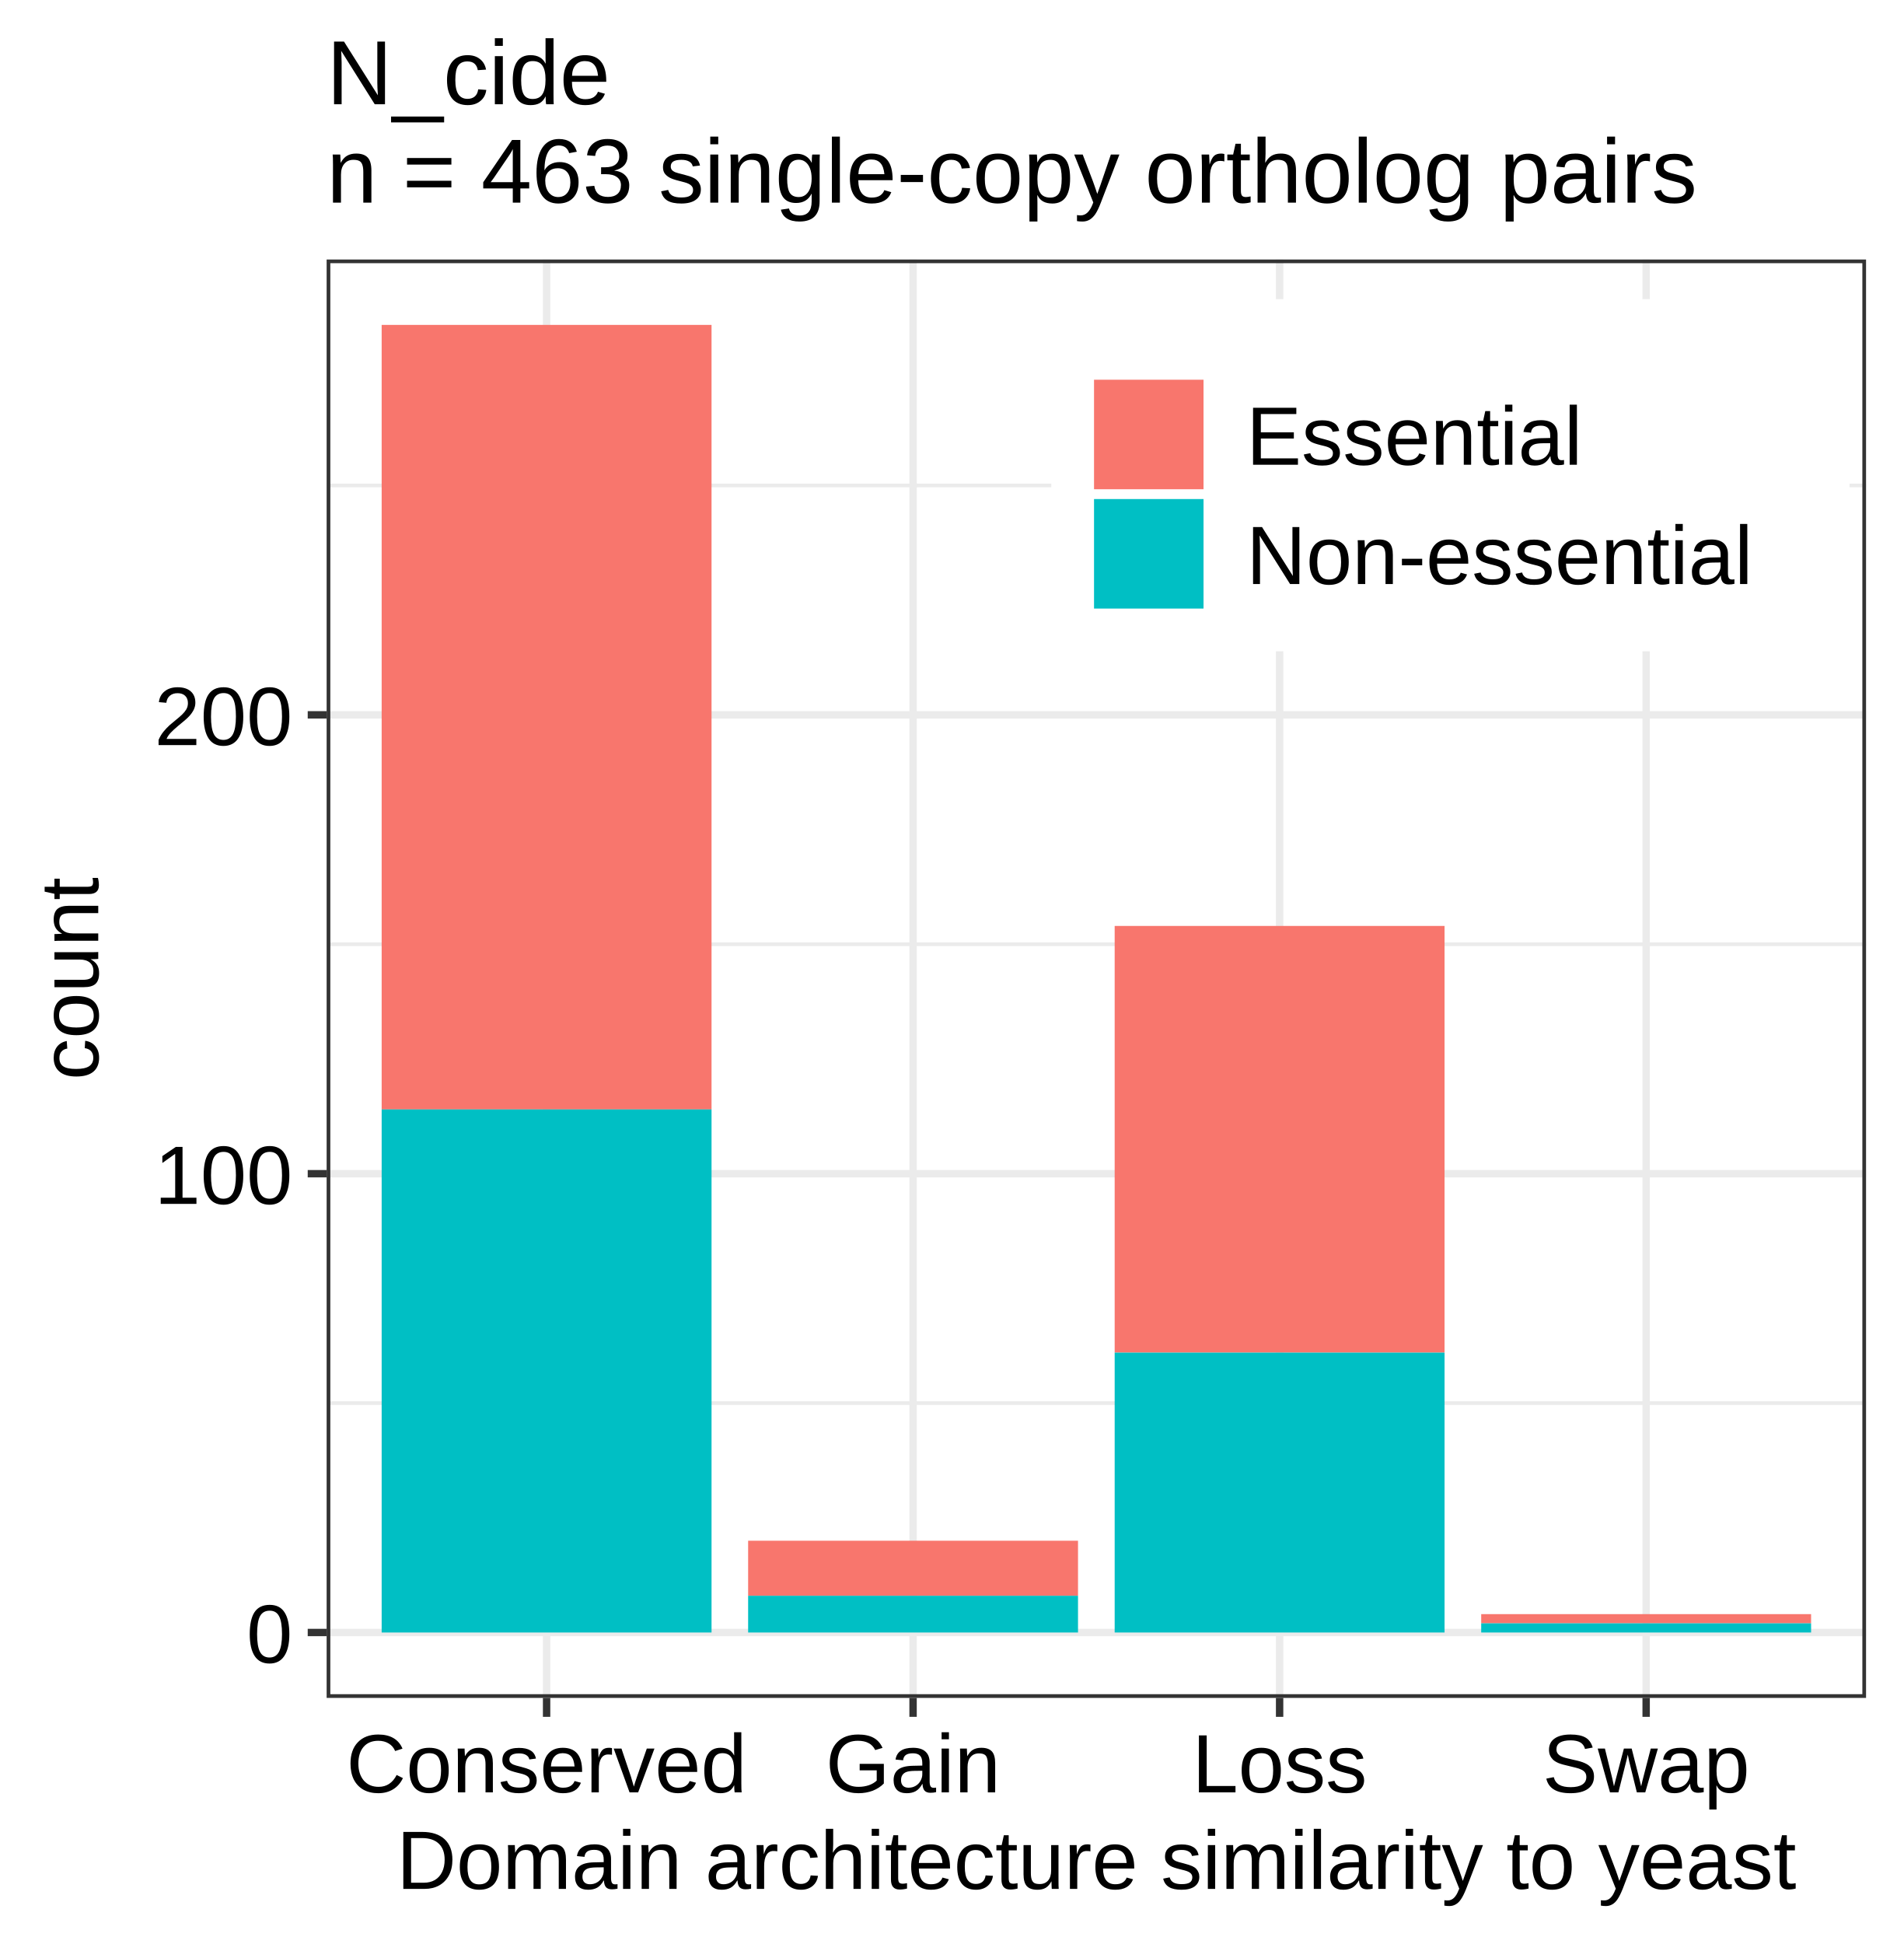
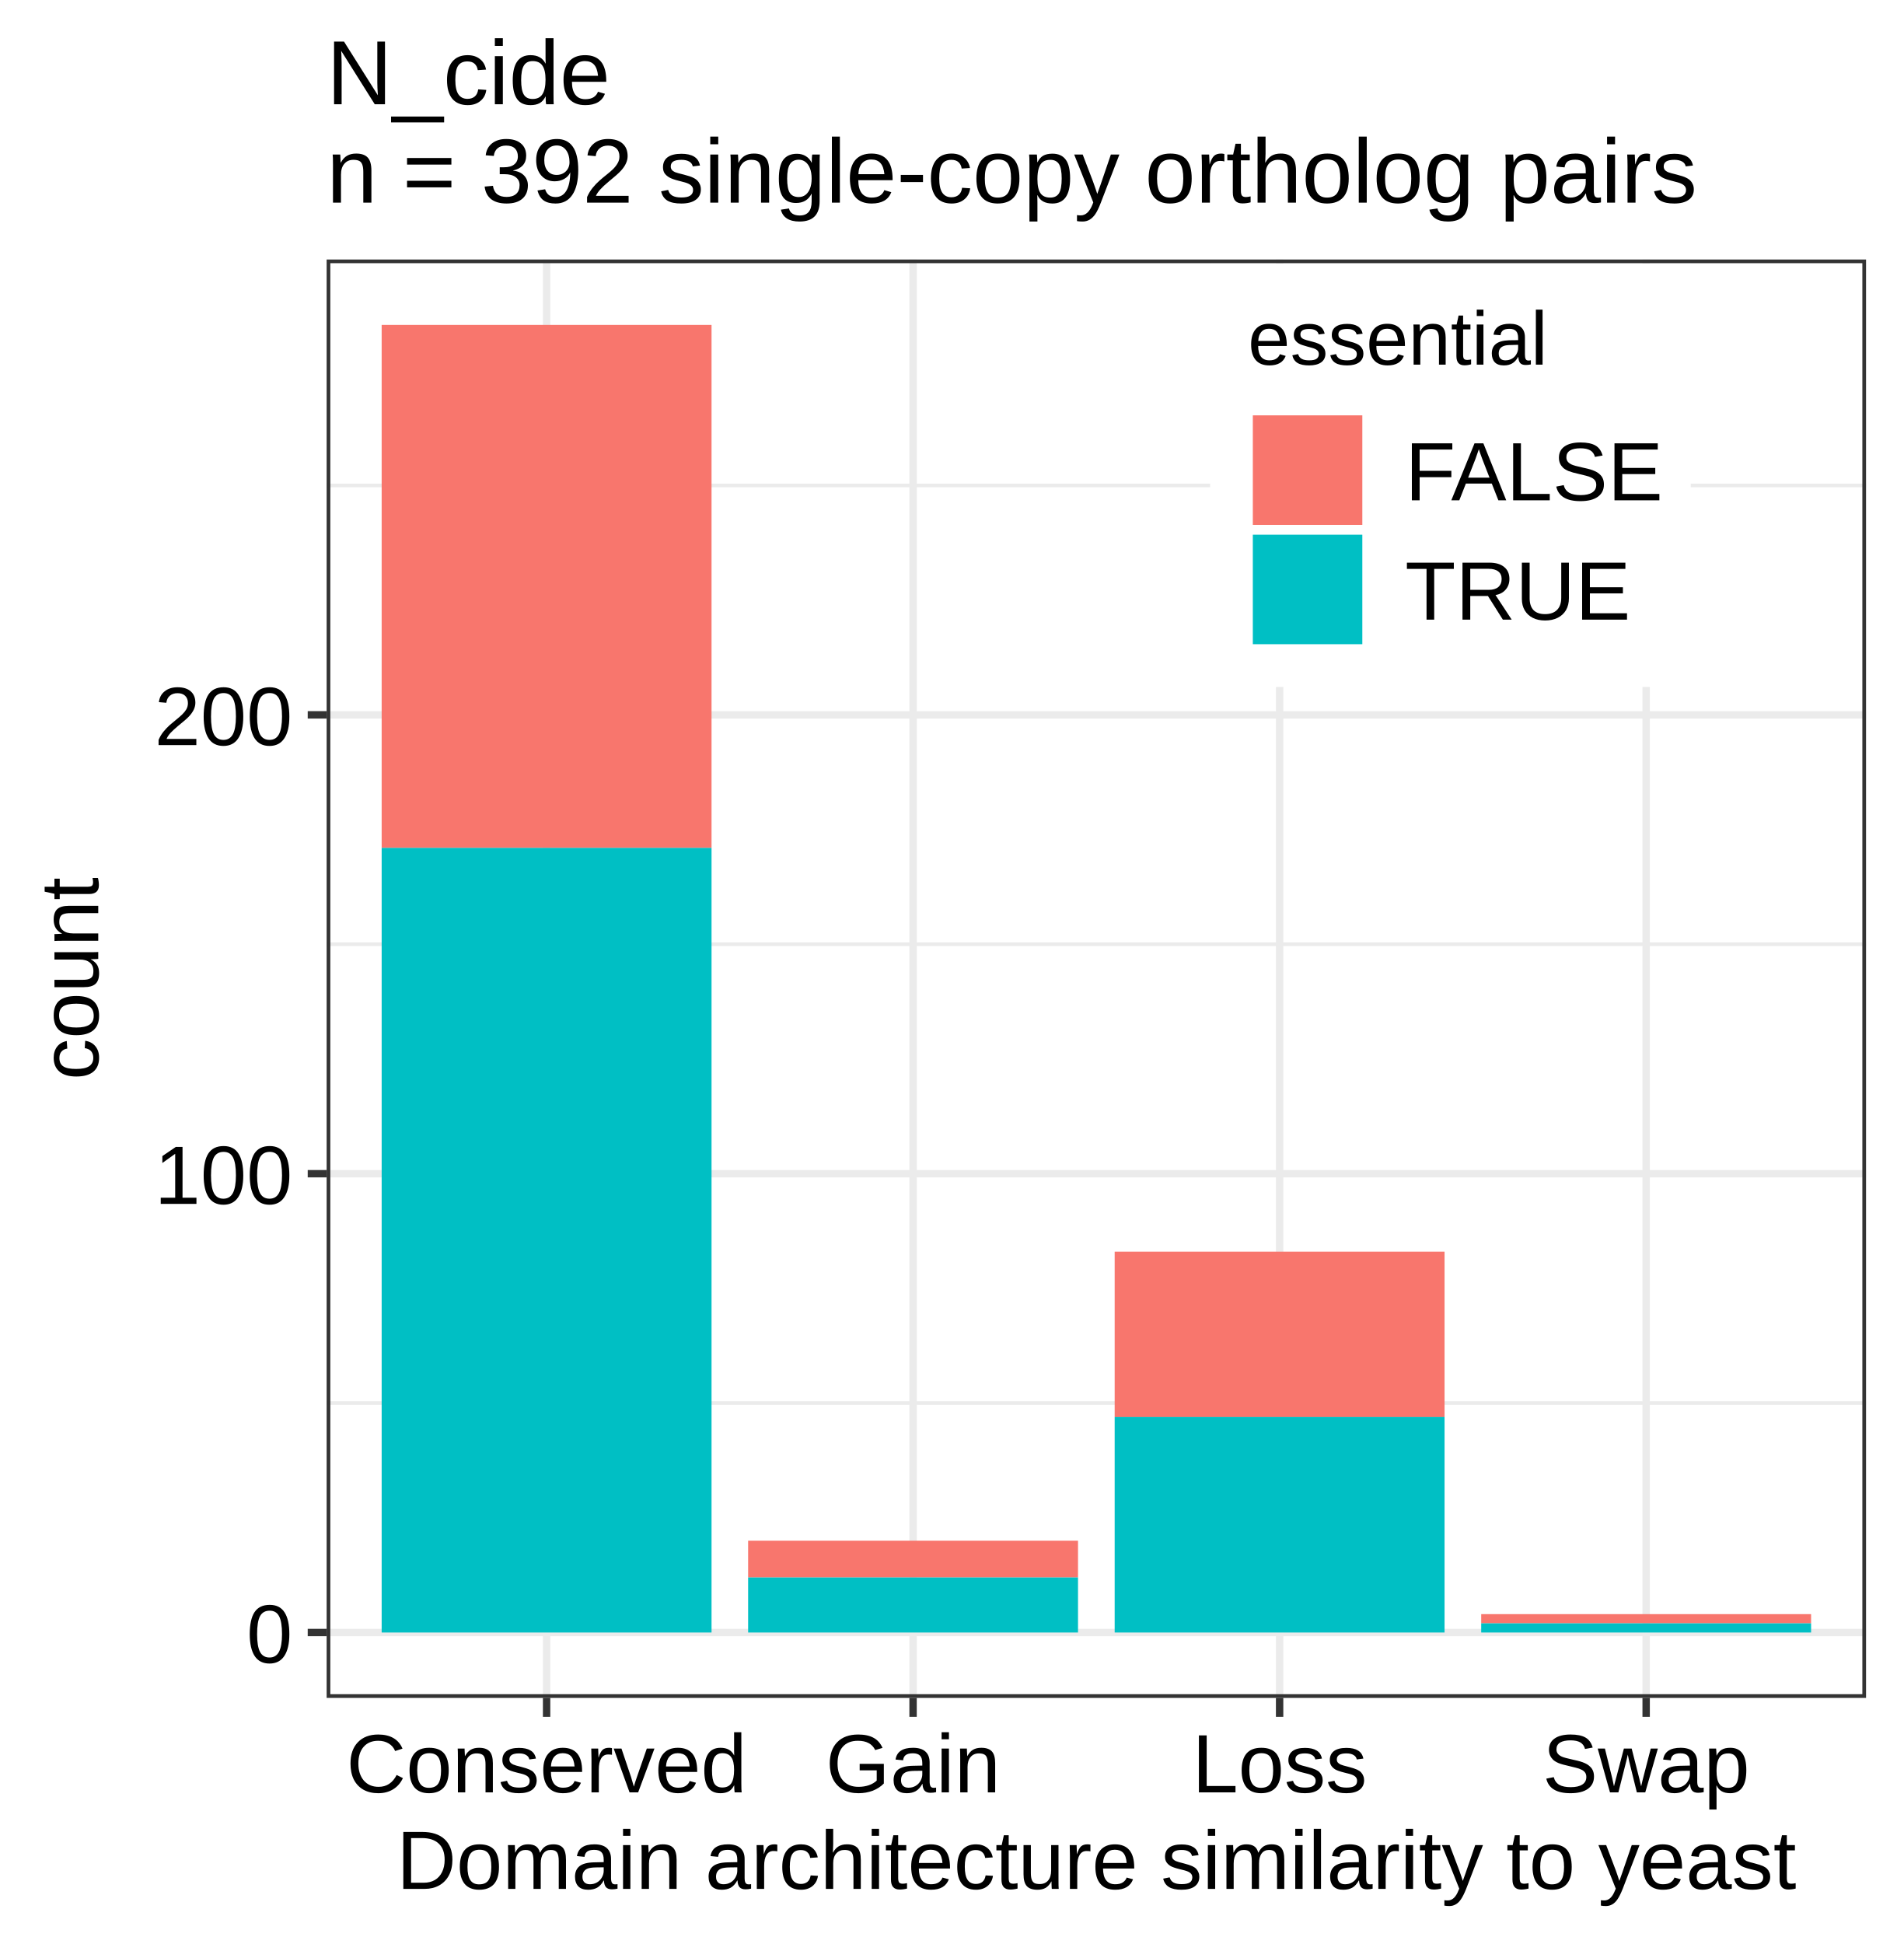
<svg xmlns="http://www.w3.org/2000/svg" class="svglite" width="275.76pt" height="281.52pt" viewBox="0 0 275.76 281.52">
  <defs>
    <style type="text/css">
    .svglite line, .svglite polyline, .svglite polygon, .svglite path, .svglite rect, .svglite circle {
      fill: none;
      stroke: #000000;
      stroke-linecap: round;
      stroke-linejoin: round;
      stroke-miterlimit: 10.00;
    }
    .svglite text {
      white-space: pre;
    }
  </style>
  </defs>
  <rect width="100%" height="100%" style="stroke: none; fill: #FFFFFF;" />
  <defs>
    <clipPath id="cpMC4wMHwyNzUuNzZ8MC4wMHwyODEuNTI=">
      <rect x="0.00" y="0.00" width="275.76" height="281.52" />
    </clipPath>
  </defs>
  <g clip-path="url(#cpMC4wMHwyNzUuNzZ8MC4wMHwyODEuNTI=)">
    <rect x="-0" y="-0" width="275.76" height="281.52" style="stroke-width: 1.07; stroke: #FFFFFF; fill: #FFFFFF;" />
  </g>
  <defs>
    <clipPath id="cpNDcuMzF8MjcwLjI4fDM3LjU4fDI0NS44OA==">
      <rect x="47.31" y="37.58" width="222.97" height="208.30" />
    </clipPath>
  </defs>
  <g clip-path="url(#cpNDcuMzF8MjcwLjI4fDM3LjU4fDI0NS44OA==)">
    <rect x="47.31" y="37.58" width="222.97" height="208.30" style="stroke-width: 1.07; stroke: none; fill: #FFFFFF;" />
    <polyline points="47.31,203.19 270.28,203.19 " style="stroke-width: 0.53; stroke: #EBEBEB; stroke-linecap: butt;" />
    <polyline points="47.31,136.74 270.28,136.74 " style="stroke-width: 0.53; stroke: #EBEBEB; stroke-linecap: butt;" />
    <polyline points="47.31,70.30 270.28,70.30 " style="stroke-width: 0.53; stroke: #EBEBEB; stroke-linecap: butt;" />
    <polyline points="47.31,236.41 270.28,236.41 " style="stroke-width: 1.07; stroke: #EBEBEB; stroke-linecap: butt;" />
    <polyline points="47.31,169.97 270.28,169.97 " style="stroke-width: 1.07; stroke: #EBEBEB; stroke-linecap: butt;" />
    <polyline points="47.31,103.52 270.28,103.52 " style="stroke-width: 1.07; stroke: #EBEBEB; stroke-linecap: butt;" />
    <polyline points="79.17,245.88 79.17,37.58 " style="stroke-width: 1.07; stroke: #EBEBEB; stroke-linecap: butt;" />
    <polyline points="132.25,245.88 132.25,37.58 " style="stroke-width: 1.07; stroke: #EBEBEB; stroke-linecap: butt;" />
    <polyline points="185.34,245.88 185.34,37.58 " style="stroke-width: 1.07; stroke: #EBEBEB; stroke-linecap: butt;" />
    <polyline points="238.43,245.88 238.43,37.58 " style="stroke-width: 1.07; stroke: #EBEBEB; stroke-linecap: butt;" />
-     <rect x="55.28" y="47.05" width="47.78" height="113.62" style="stroke-width: 1.07; stroke: none; stroke-linecap: square; stroke-linejoin: miter; fill: #F8766D;" />
-     <rect x="55.28" y="160.66" width="47.78" height="75.75" style="stroke-width: 1.07; stroke: none; stroke-linecap: square; stroke-linejoin: miter; fill: #00BFC4;" />
-     <rect x="108.36" y="223.12" width="47.78" height="7.97" style="stroke-width: 1.07; stroke: none; stroke-linecap: square; stroke-linejoin: miter; fill: #F8766D;" />
-     <rect x="108.36" y="231.09" width="47.78" height="5.32" style="stroke-width: 1.07; stroke: none; stroke-linecap: square; stroke-linejoin: miter; fill: #00BFC4;" />
-     <rect x="161.45" y="134.09" width="47.78" height="61.79" style="stroke-width: 1.07; stroke: none; stroke-linecap: square; stroke-linejoin: miter; fill: #F8766D;" />
-     <rect x="161.45" y="195.88" width="47.78" height="40.53" style="stroke-width: 1.07; stroke: none; stroke-linecap: square; stroke-linejoin: miter; fill: #00BFC4;" />
+     <rect x="55.28" y="47.05" width="47.78" height="75.75" style="stroke-width: 1.07; stroke: none; stroke-linecap: square; stroke-linejoin: miter; fill: #F8766D;" />
+     <rect x="55.28" y="122.79" width="47.78" height="113.62" style="stroke-width: 1.07; stroke: none; stroke-linecap: square; stroke-linejoin: miter; fill: #00BFC4;" />
+     <rect x="108.36" y="223.12" width="47.78" height="5.32" style="stroke-width: 1.07; stroke: none; stroke-linecap: square; stroke-linejoin: miter; fill: #F8766D;" />
+     <rect x="108.36" y="228.44" width="47.78" height="7.97" style="stroke-width: 1.07; stroke: none; stroke-linecap: square; stroke-linejoin: miter; fill: #00BFC4;" />
+     <rect x="161.45" y="181.26" width="47.78" height="23.92" style="stroke-width: 1.07; stroke: none; stroke-linecap: square; stroke-linejoin: miter; fill: #F8766D;" />
+     <rect x="161.45" y="205.18" width="47.78" height="31.23" style="stroke-width: 1.07; stroke: none; stroke-linecap: square; stroke-linejoin: miter; fill: #00BFC4;" />
    <rect x="214.54" y="233.75" width="47.78" height="1.33" style="stroke-width: 1.07; stroke: none; stroke-linecap: square; stroke-linejoin: miter; fill: #F8766D;" />
    <rect x="214.54" y="235.08" width="47.78" height="1.33" style="stroke-width: 1.07; stroke: none; stroke-linecap: square; stroke-linejoin: miter; fill: #00BFC4;" />
    <rect x="47.31" y="37.58" width="222.97" height="208.30" style="stroke-width: 1.07; stroke: #333333;" />
  </g>
  <g clip-path="url(#cpMC4wMHwyNzUuNzZ8MC4wMHwyODEuNTI=)">
    <text x="42.38" y="240.78" text-anchor="end" style="font-size: 12.00px; font-family: &quot;Arimo&quot;;" textLength="7.64px" lengthAdjust="spacingAndGlyphs">0</text>
    <text x="42.38" y="174.34" text-anchor="end" style="font-size: 12.00px; font-family: &quot;Arimo&quot;;" textLength="22.92px" lengthAdjust="spacingAndGlyphs">100</text>
    <text x="42.38" y="107.90" text-anchor="end" style="font-size: 12.00px; font-family: &quot;Arimo&quot;;" textLength="22.92px" lengthAdjust="spacingAndGlyphs">200</text>
    <polyline points="44.57,236.41 47.31,236.41 " style="stroke-width: 1.07; stroke: #333333; stroke-linecap: butt;" />
    <polyline points="44.57,169.97 47.31,169.97 " style="stroke-width: 1.07; stroke: #333333; stroke-linecap: butt;" />
    <polyline points="44.57,103.52 47.31,103.52 " style="stroke-width: 1.07; stroke: #333333; stroke-linecap: butt;" />
    <polyline points="79.17,248.62 79.17,245.88 " style="stroke-width: 1.07; stroke: #333333; stroke-linecap: butt;" />
    <polyline points="132.25,248.62 132.25,245.88 " style="stroke-width: 1.07; stroke: #333333; stroke-linecap: butt;" />
    <polyline points="185.34,248.62 185.34,245.88 " style="stroke-width: 1.07; stroke: #333333; stroke-linecap: butt;" />
    <polyline points="238.43,248.62 238.43,245.88 " style="stroke-width: 1.07; stroke: #333333; stroke-linecap: butt;" />
    <text x="79.17" y="259.56" text-anchor="middle" style="font-size: 12.00px; font-family: &quot;Arimo&quot;;" textLength="64.02px" lengthAdjust="spacingAndGlyphs">Conserved</text>
    <text x="132.25" y="259.56" text-anchor="middle" style="font-size: 12.00px; font-family: &quot;Arimo&quot;;" textLength="27.60px" lengthAdjust="spacingAndGlyphs">Gain</text>
    <text x="185.34" y="259.56" text-anchor="middle" style="font-size: 12.00px; font-family: &quot;Arimo&quot;;" textLength="26.34px" lengthAdjust="spacingAndGlyphs">Loss</text>
    <text x="238.43" y="259.56" text-anchor="middle" style="font-size: 12.00px; font-family: &quot;Arimo&quot;;" textLength="32.41px" lengthAdjust="spacingAndGlyphs">Swap</text>
    <text x="158.80" y="273.54" text-anchor="middle" style="font-size: 12.00px; font-family: &quot;Arimo&quot;;" textLength="234.75px" lengthAdjust="spacingAndGlyphs">Domain architecture similarity to yeast</text>
    <text transform="translate(14.23,141.73) rotate(-90)" text-anchor="middle" style="font-size: 12.00px; font-family: &quot;Arimo&quot;;" textLength="33.88px" lengthAdjust="spacingAndGlyphs">count</text>
-     <rect x="152.27" y="43.32" width="115.62" height="51.00" style="stroke-width: 1.07; stroke: none; fill: #FFFFFF;" />
-     <rect x="157.75" y="54.28" width="17.28" height="17.28" style="stroke-width: 1.07; stroke: none; fill: #FFFFFF;" />
-     <rect x="158.46" y="54.99" width="15.86" height="15.86" style="stroke-width: 1.07; stroke: none; stroke-linecap: square; stroke-linejoin: miter; fill: #F8766D;" />
-     <rect x="157.75" y="71.56" width="17.28" height="17.28" style="stroke-width: 1.07; stroke: none; fill: #FFFFFF;" />
-     <rect x="158.46" y="72.27" width="15.86" height="15.86" style="stroke-width: 1.07; stroke: none; stroke-linecap: square; stroke-linejoin: miter; fill: #00BFC4;" />
-     <text x="180.51" y="67.30" style="font-size: 12.00px; font-family: &quot;Arimo&quot;;" textLength="53.83px" lengthAdjust="spacingAndGlyphs">Essential</text>
-     <text x="180.51" y="84.58" style="font-size: 12.00px; font-family: &quot;Arimo&quot;;" textLength="81.90px" lengthAdjust="spacingAndGlyphs">Non-essential</text>
+     <rect x="175.27" y="38.17" width="69.62" height="61.31" style="stroke-width: 1.07; stroke: none; fill: #FFFFFF;" />
+     <text x="180.75" y="52.81" style="font-size: 11.00px; font-family: &quot;Arimo&quot;;" textLength="49.14px" lengthAdjust="spacingAndGlyphs">essential</text>
+     <rect x="180.75" y="59.44" width="17.28" height="17.28" style="stroke-width: 1.07; stroke: none; fill: #FFFFFF;" />
+     <rect x="181.46" y="60.15" width="15.86" height="15.86" style="stroke-width: 1.07; stroke: none; stroke-linecap: square; stroke-linejoin: miter; fill: #F8766D;" />
+     <rect x="180.75" y="76.72" width="17.28" height="17.28" style="stroke-width: 1.07; stroke: none; fill: #FFFFFF;" />
+     <rect x="181.46" y="77.43" width="15.86" height="15.86" style="stroke-width: 1.07; stroke: none; stroke-linecap: square; stroke-linejoin: miter; fill: #00BFC4;" />
+     <text x="203.51" y="72.45" style="font-size: 12.00px; font-family: &quot;Arimo&quot;;" textLength="35.90px" lengthAdjust="spacingAndGlyphs">FALSE</text>
+     <text x="203.51" y="89.73" style="font-size: 12.00px; font-family: &quot;Arimo&quot;;" textLength="32.03px" lengthAdjust="spacingAndGlyphs">TRUE</text>
    <text x="47.31" y="15.10" style="font-size: 13.20px; font-family: &quot;Arimo&quot;;" textLength="43.86px" lengthAdjust="spacingAndGlyphs">N_cide</text>
-     <text x="47.31" y="29.35" style="font-size: 13.20px; font-family: &quot;Arimo&quot;;" textLength="228.47px" lengthAdjust="spacingAndGlyphs">n = 463 single-copy ortholog pairs</text>
+     <text x="47.31" y="29.35" style="font-size: 13.20px; font-family: &quot;Arimo&quot;;" textLength="228.47px" lengthAdjust="spacingAndGlyphs">n = 392 single-copy ortholog pairs</text>
  </g>
</svg>
